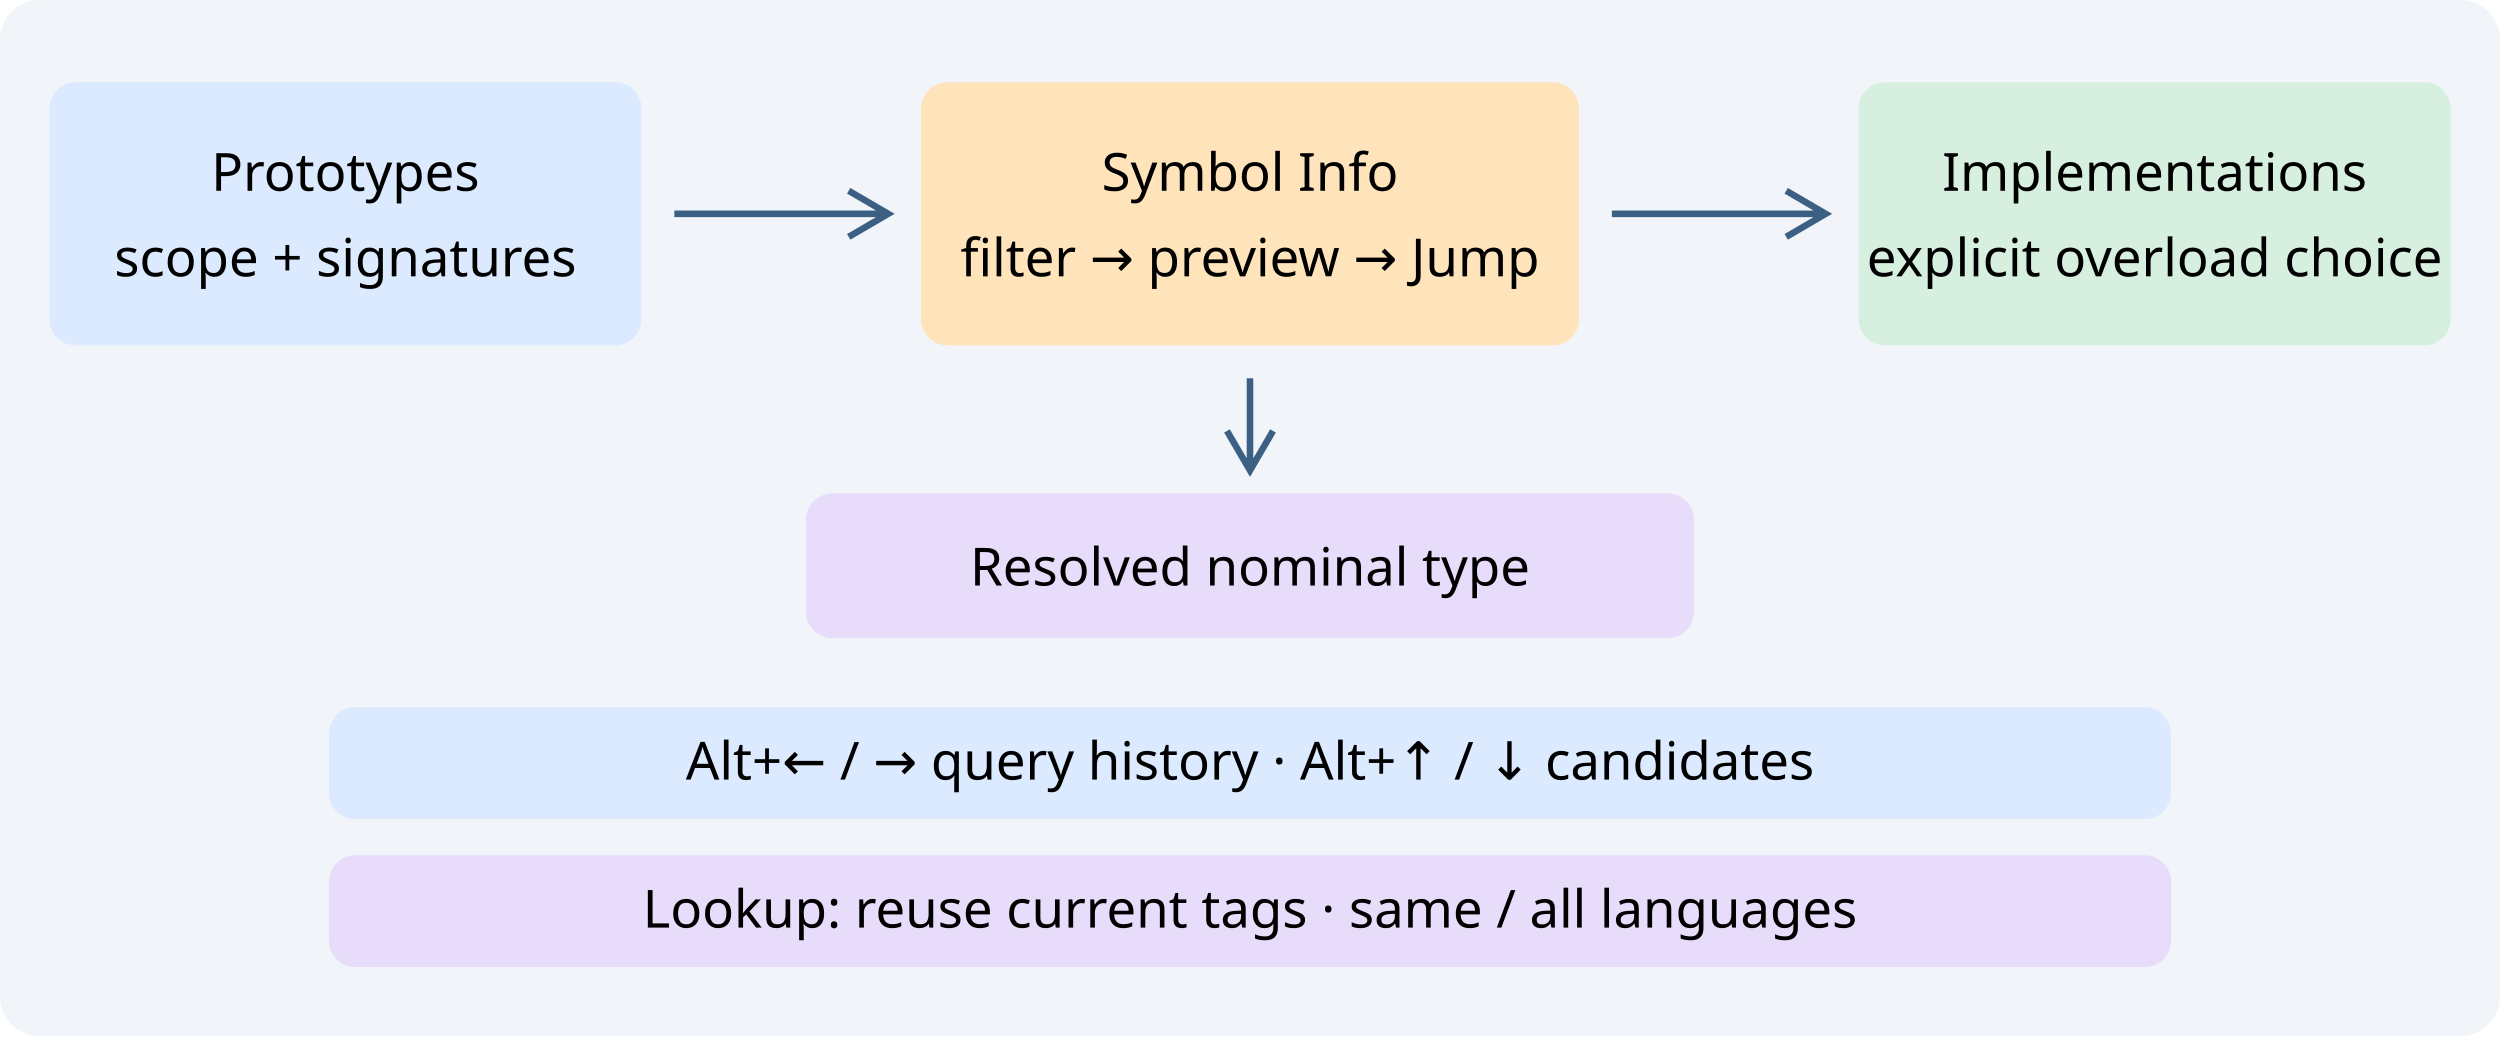
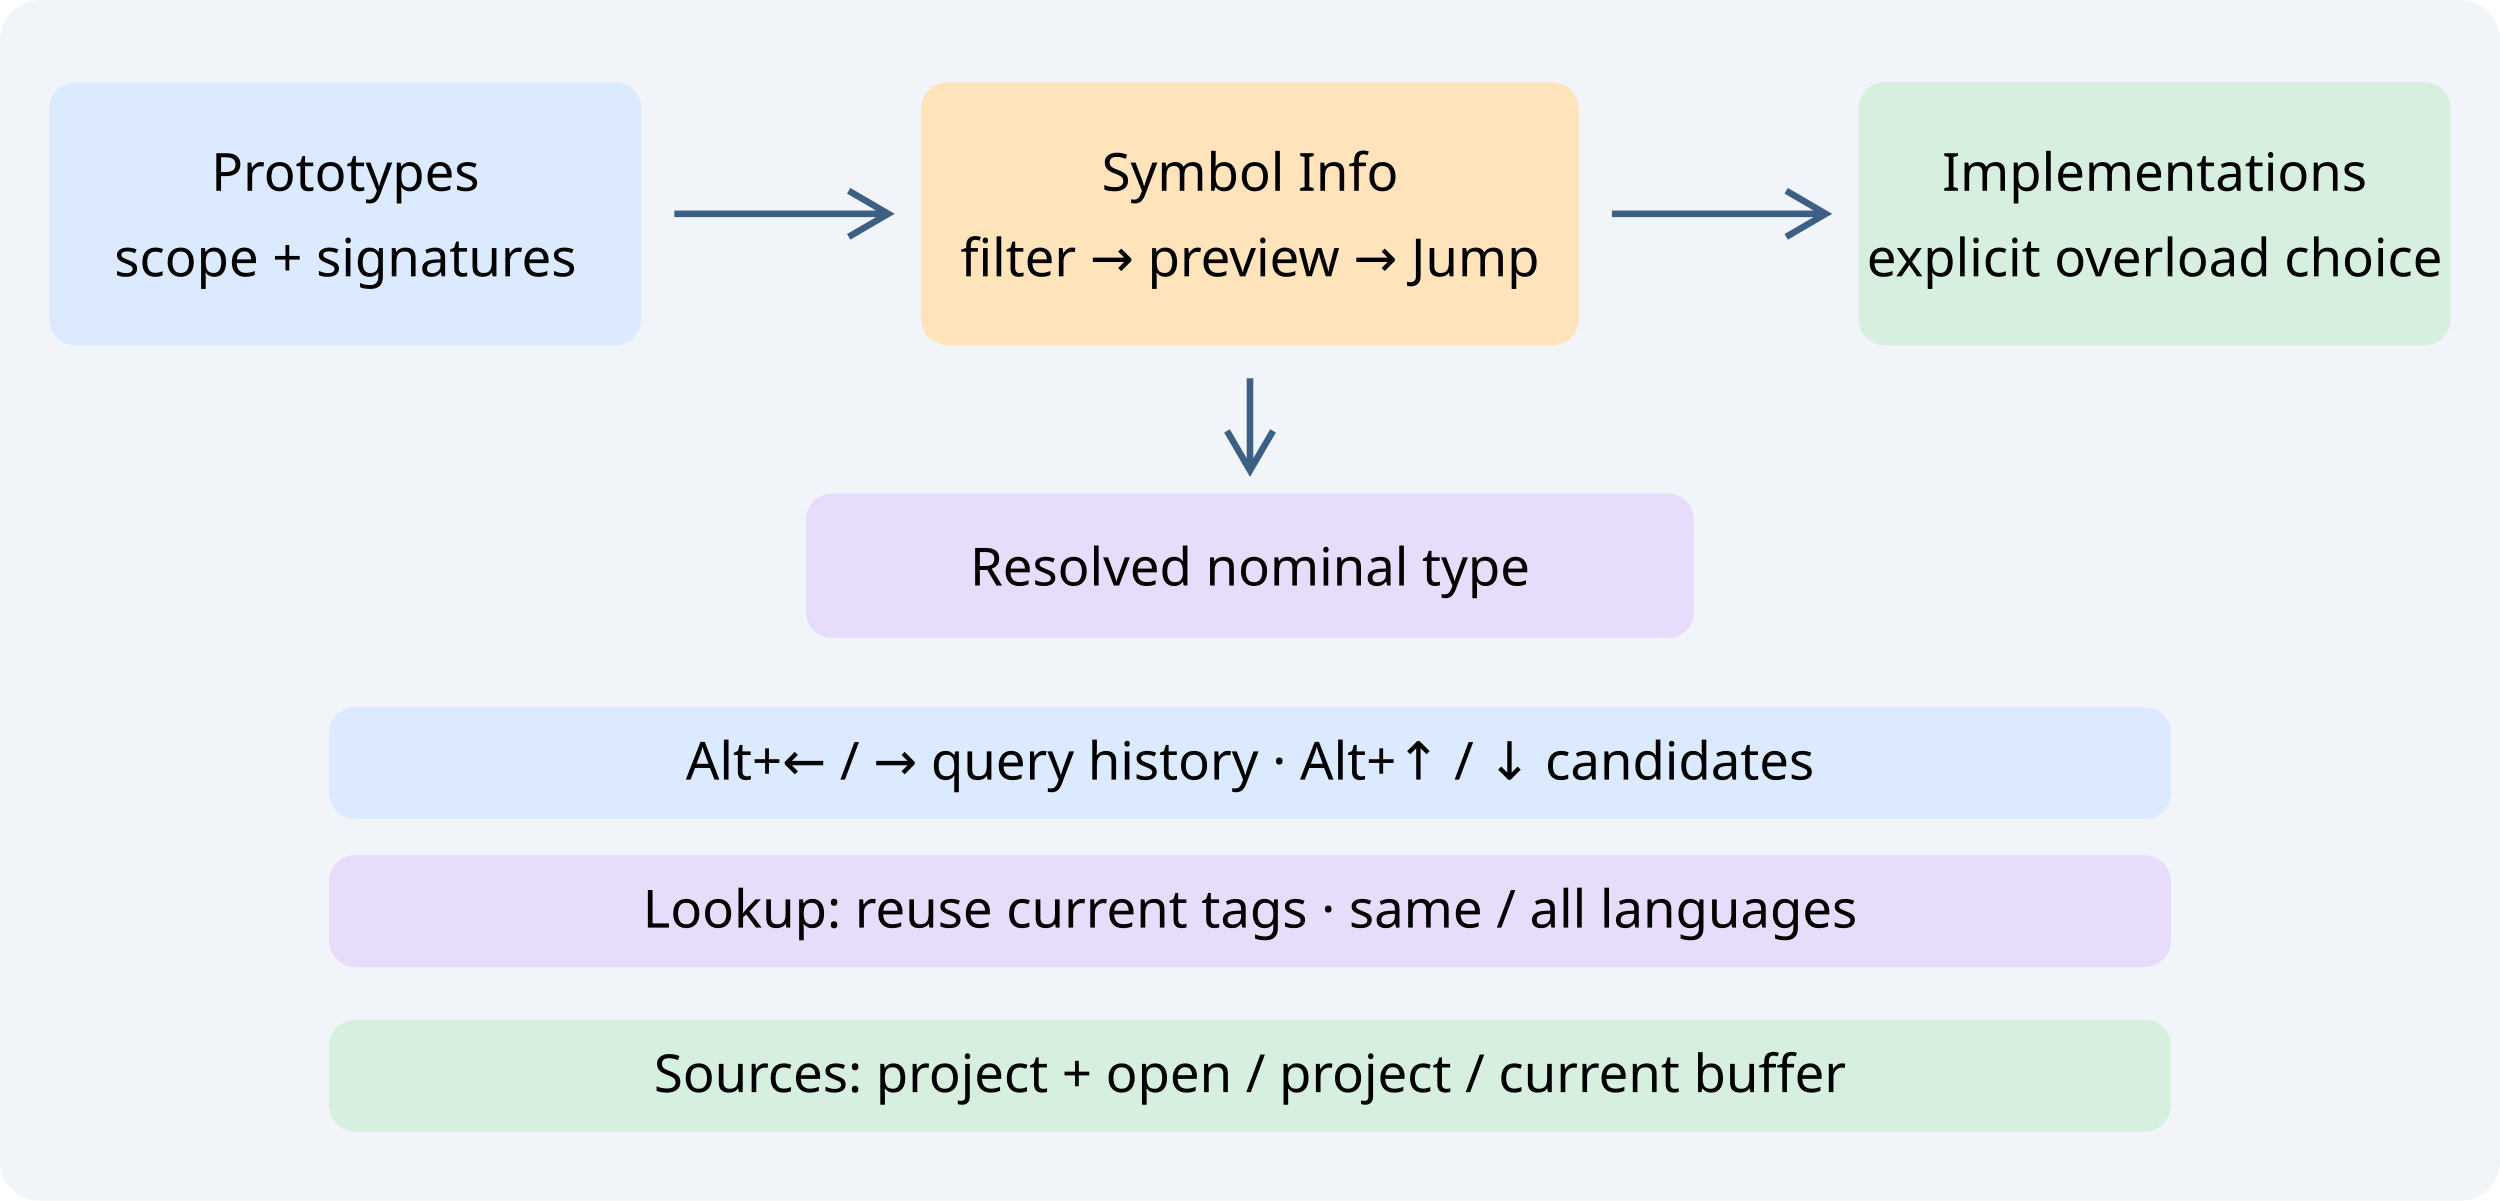
- <svg xmlns="http://www.w3.org/2000/svg" width="760" height="315" viewBox="0 0 760 315">
-   <rect width="760" height="315" rx="12" fill="#f1f5fa" />
+ <svg xmlns="http://www.w3.org/2000/svg" width="760" height="365" viewBox="0 0 760 365">
+   <rect width="760" height="365" rx="12" fill="#f1f5fa" />
  <g font-family="sans-serif" font-size="16" text-anchor="middle">
    <rect x="15" y="25" width="180" height="80" rx="8" fill="#dbeaff" />
    <text x="105" y="58">Prototypes</text>
    <text x="105" y="84">scope + signatures</text>
    <rect x="280" y="25" width="200" height="80" rx="8" fill="#ffe4bb" />
    <text x="380" y="58">Symbol Info</text>
    <text x="380" y="84">filter → preview → Jump</text>
    <rect x="565" y="25" width="180" height="80" rx="8" fill="#d7efdf" />
    <text x="655" y="58">Implementations</text>
    <text x="655" y="84">explicit overload choice</text>
    <path d="M205 65h65m-12 -7 12 7-12 7M490 65h65m-12 -7 12 7-12 7M380 115v28m-7 -12 7 12 7 -12" fill="none" stroke="#3c5f84" stroke-width="2" />
    <rect x="245" y="150" width="270" height="44" rx="8" fill="#e7ddfa" />
    <text x="380" y="178">Resolved nominal type</text>
    <rect x="100" y="215" width="560" height="34" rx="8" fill="#dbeaff" />
    <text x="380" y="237">Alt+← / →  query history · Alt+↑ / ↓  candidates</text>
    <rect x="100" y="260" width="560" height="34" rx="8" fill="#e7ddfa" />
    <text x="380" y="282">Lookup: reuse current tags · same / all languages</text>
+     <rect x="100" y="310" width="560" height="34" rx="8" fill="#d7efdf" />
+     <text x="380" y="332">Sources: project + open / project / current buffer</text>
  </g>
</svg>
